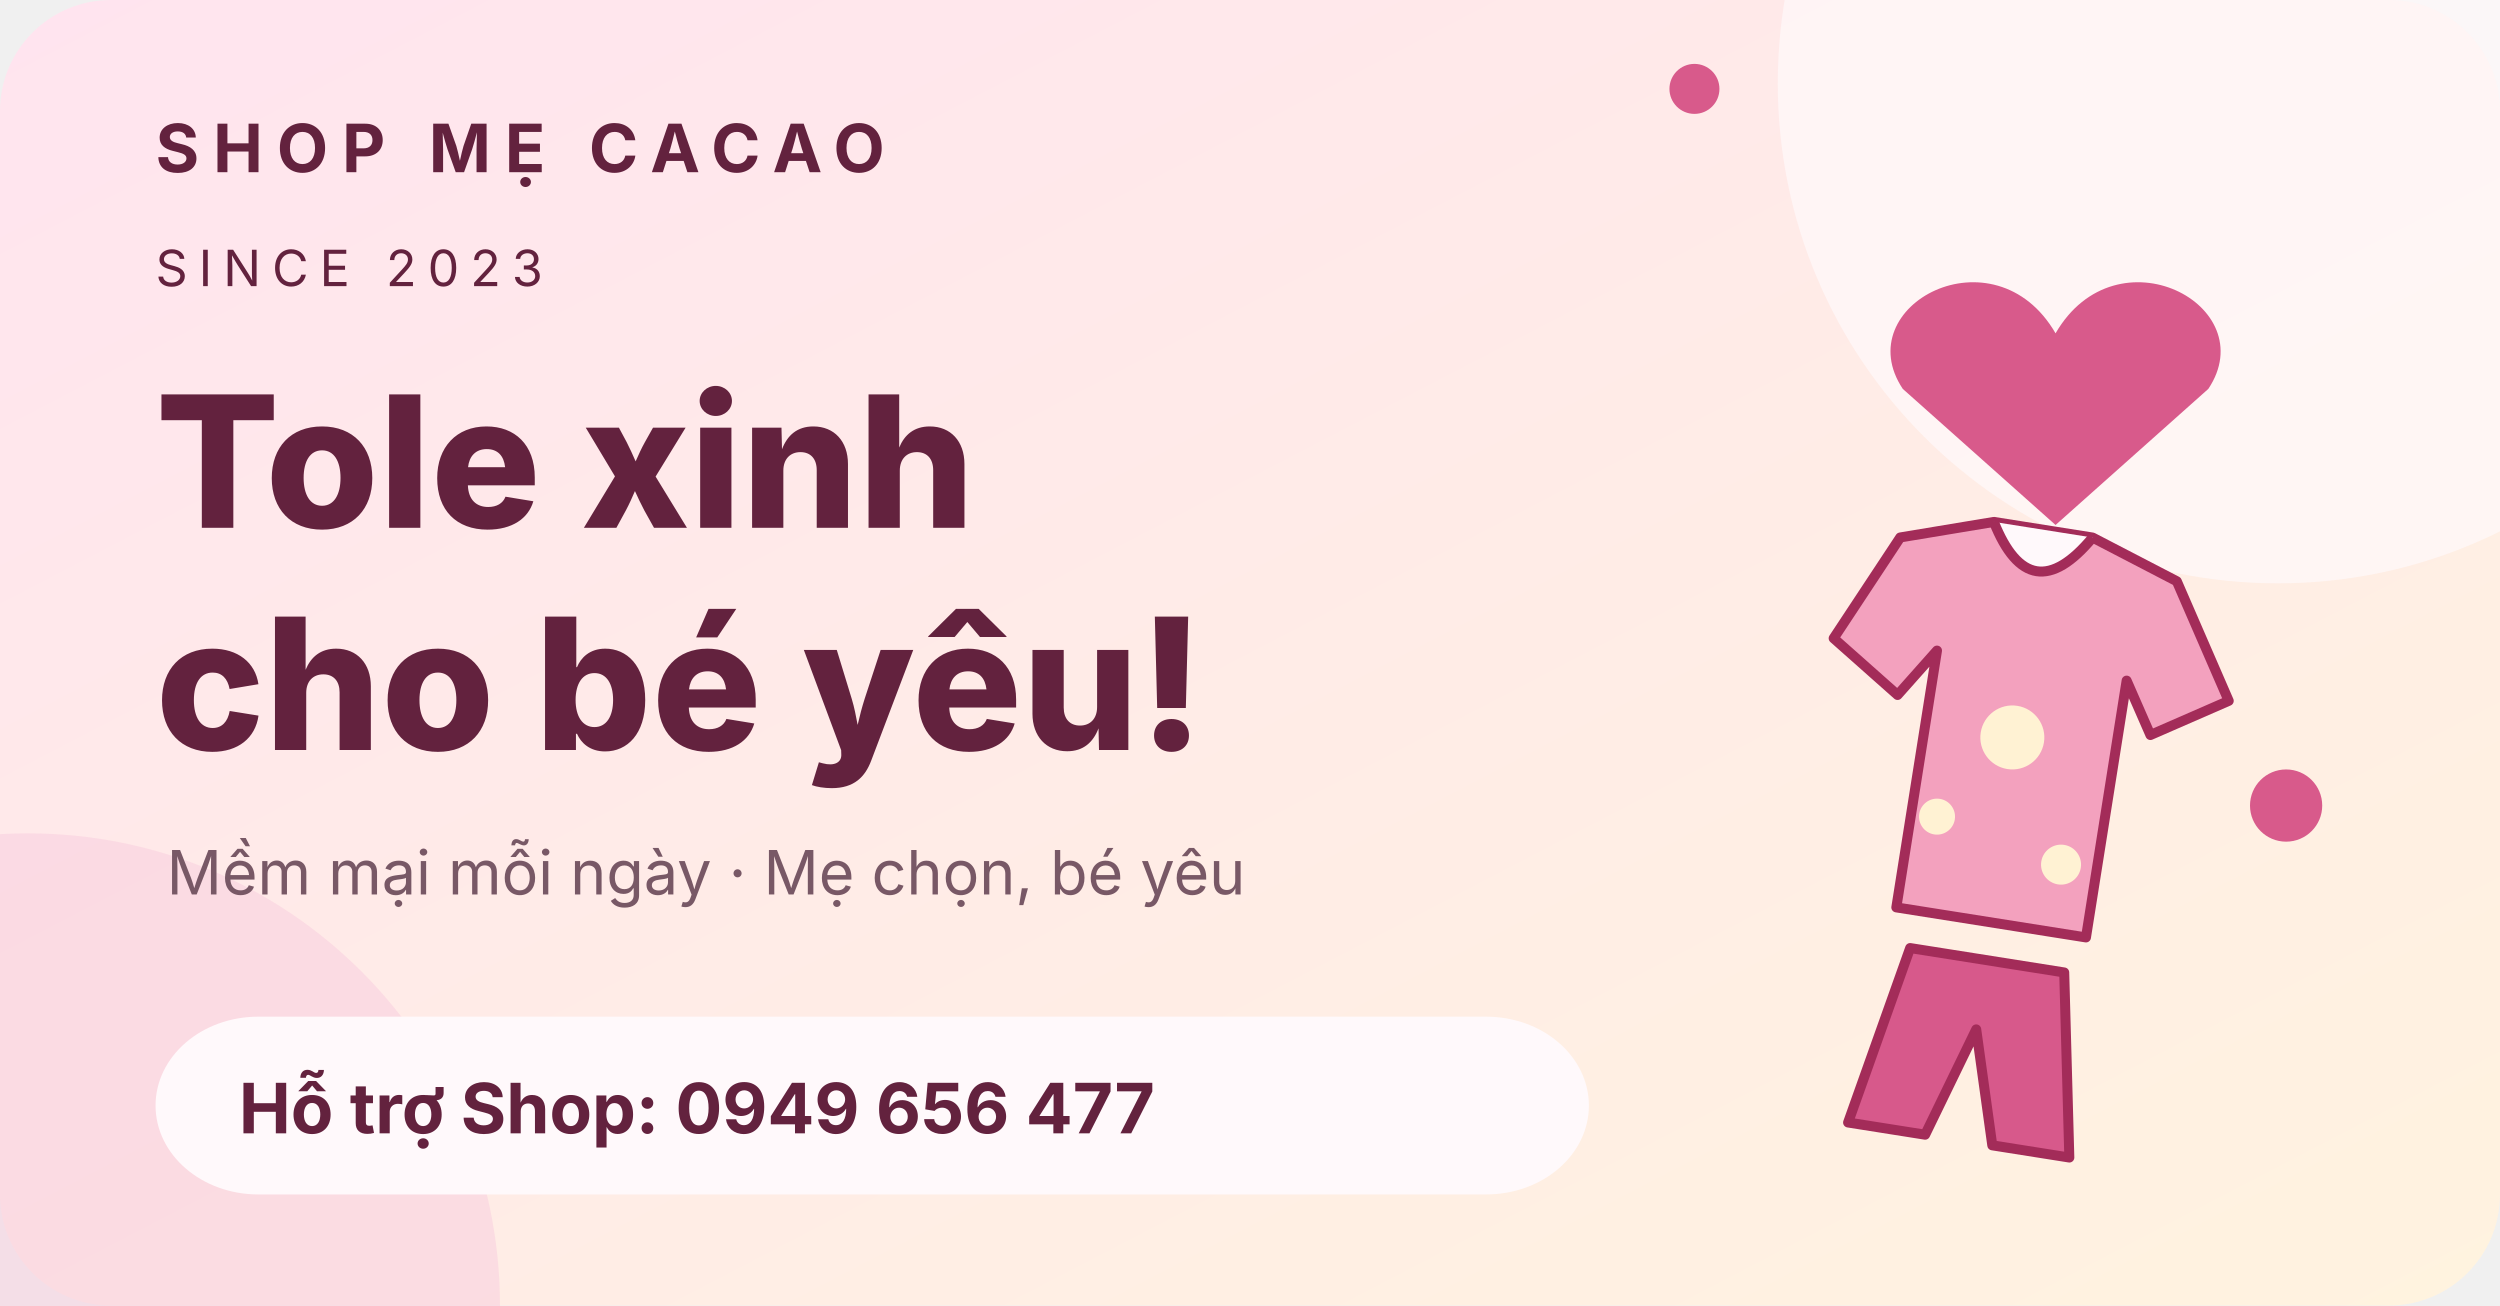
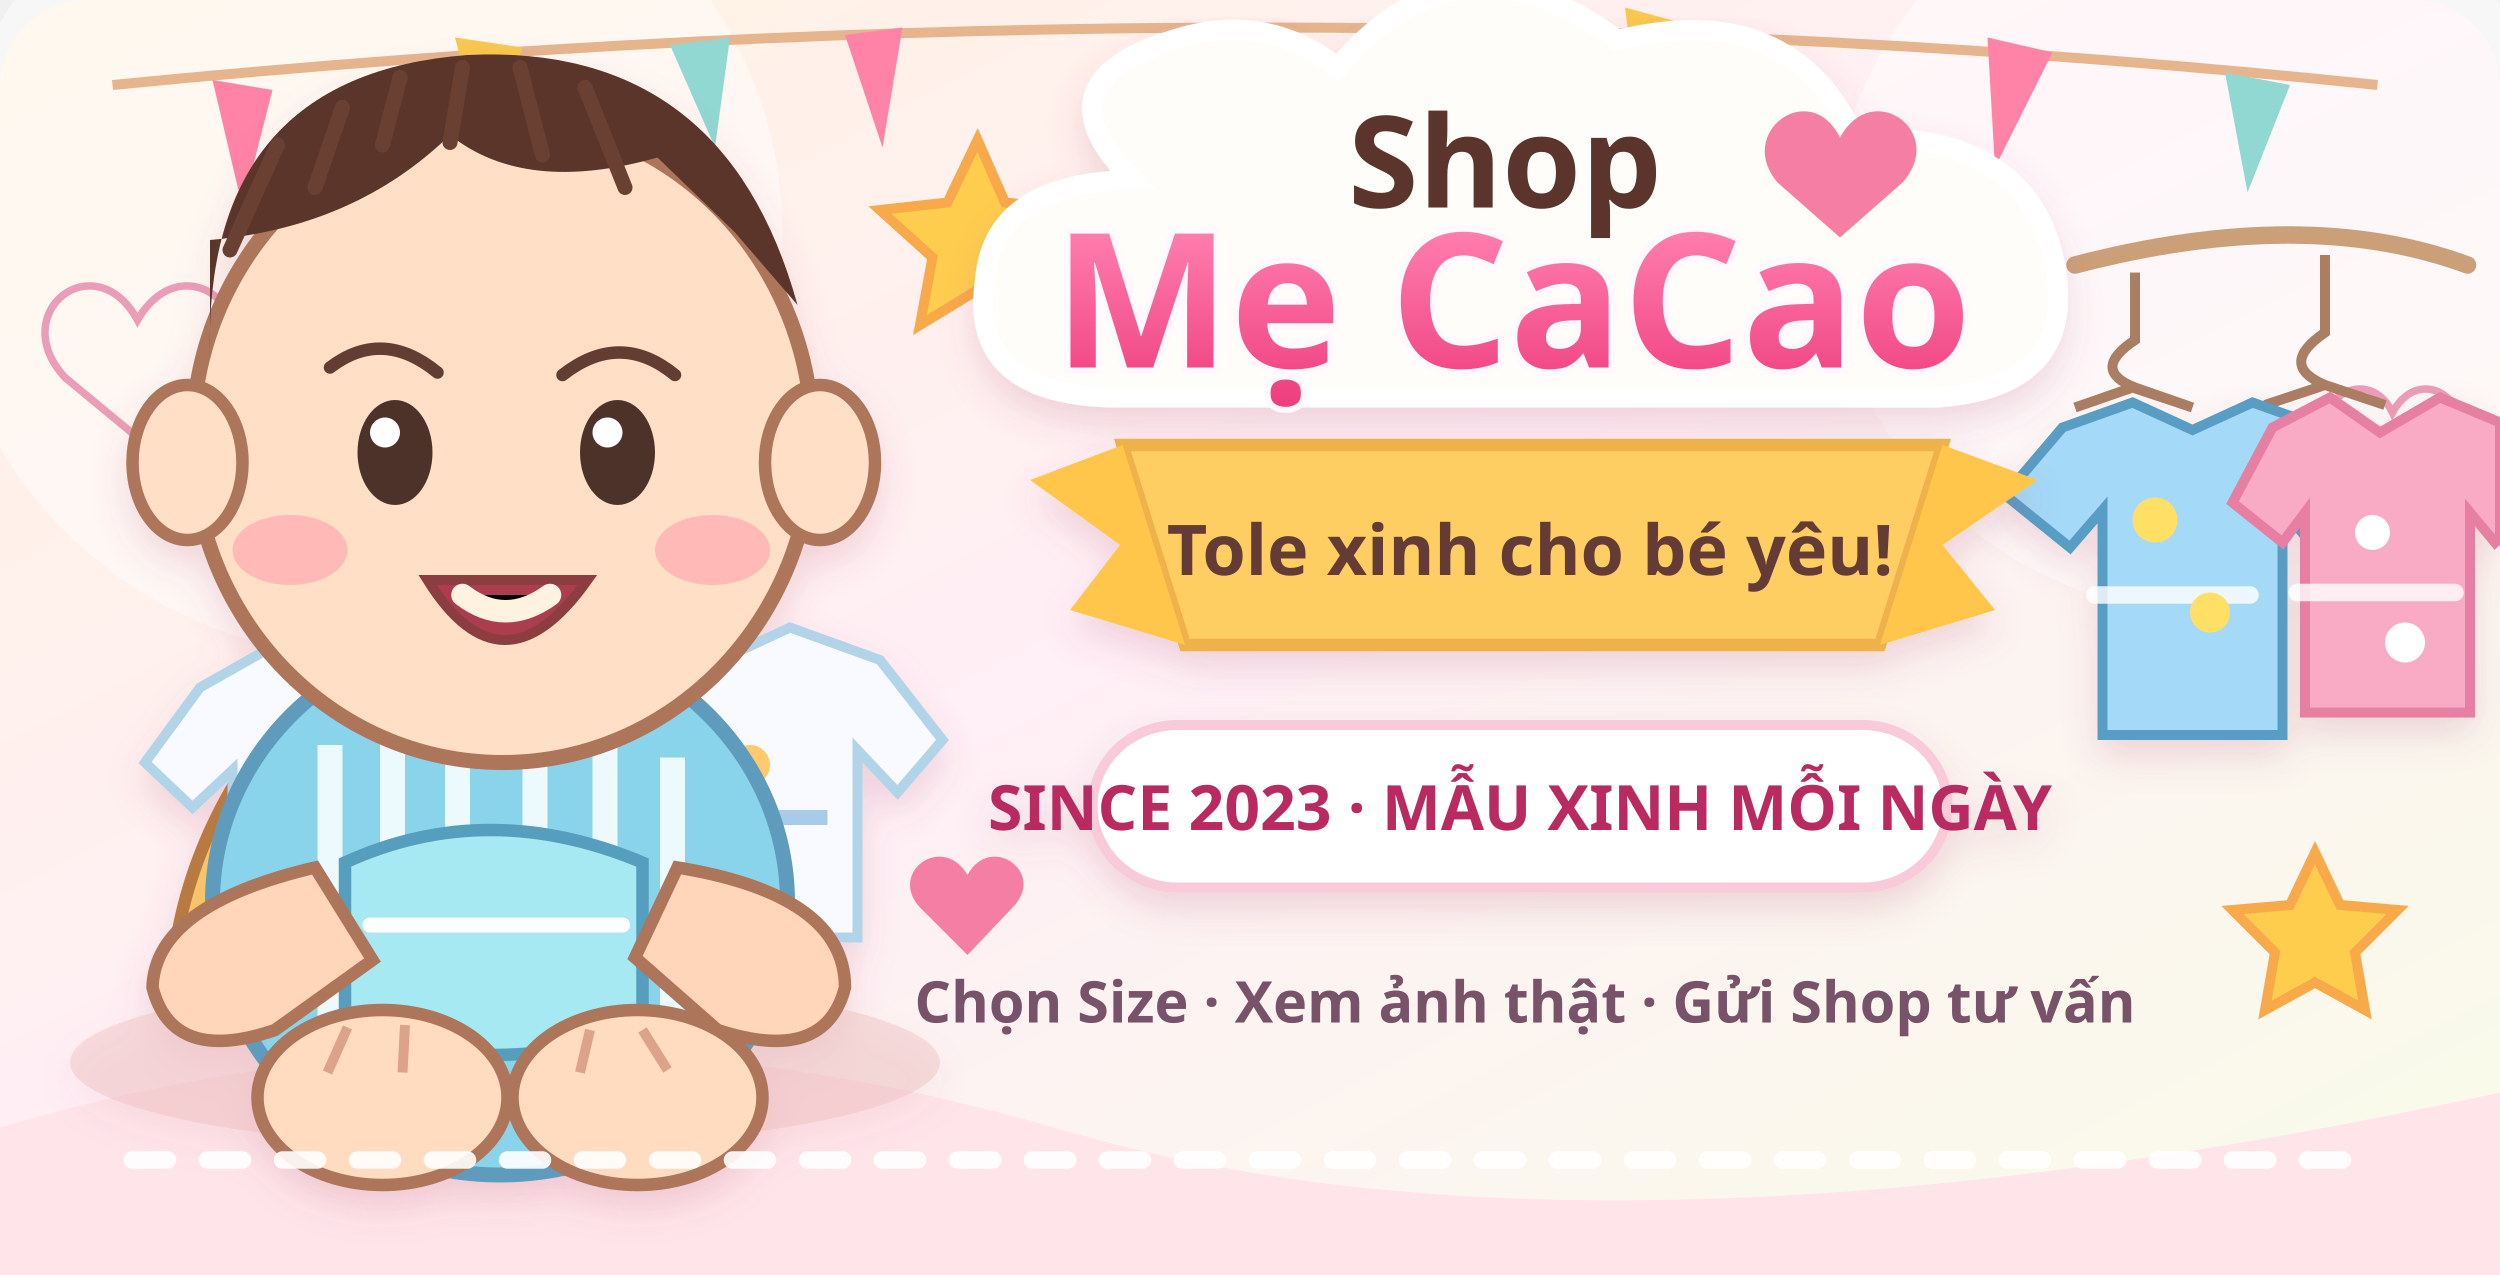
- <svg xmlns="http://www.w3.org/2000/svg" width="900" height="470" viewBox="0 0 900 470" role="img" aria-label="Shop Mẹ CaCao — Tole xinh cho bé yêu! Since 2023">
+ <svg xmlns="http://www.w3.org/2000/svg" width="1000" height="510" viewBox="0 0 1000 510" role="img" aria-label="Shop Mẹ CaCao — Tole xinh cho bé yêu! Since 2023">
  <defs>
-     <linearGradient id="bg" x2="1" y2="1">
-       <stop stop-color="#ffe4ef" />
-       <stop offset="1" stop-color="#fff3df" />
+     <linearGradient id="bg" x1="0" y1="0" x2="1" y2="1">
+       <stop stop-color="#fff3e0" />
+       <stop offset=".47" stop-color="#ffeff6" />
+       <stop offset="1" stop-color="#f8fce8" />
    </linearGradient>
+     <linearGradient id="pink" x1="0" y1="0" x2="0" y2="1">
+       <stop stop-color="#ff7dac" />
+       <stop offset="1" stop-color="#ee3d7d" />
+     </linearGradient>
+     <linearGradient id="sky" x1="0" y1="0" x2="0" y2="1">
+       <stop stop-color="#8fd8f7" />
+       <stop offset="1" stop-color="#a7ebd7" />
+     </linearGradient>
+     <filter id="shadow" x="-30%" y="-30%" width="160%" height="170%">
+       <feDropShadow dx="0" dy="7" stdDeviation="7" flood-color="#af5874" flood-opacity=".19" />
+     </filter>
  </defs>
-   <rect width="900" height="470" rx="40" fill="url(#bg)" />
-   <circle cx="820" cy="30" r="180" fill="#fff9fb" opacity=".7" />
-   <circle cx="10" cy="470" r="170" fill="#f8ccdd" opacity=".5" />
-   <g font-family="system-ui,-apple-system,Segoe UI,sans-serif" fill="#63223e">
-     <text x="56" y="62" font-size="24" font-weight="700" letter-spacing="5">SHOP MẸ CACAO</text>
-     <text x="56" y="103" font-size="18" letter-spacing="4">SINCE 2023</text>
-     <text x="56" y="190" font-size="66" font-weight="800">Tole xinh</text>
-     <text x="56" y="270" font-size="66" font-weight="800">cho bé yêu!</text>
-     <text x="60" y="322" font-size="22" fill="#785866">Mềm mại mỗi ngày · Mẹ chọn, bé yêu</text>
-     <rect x="56" y="366" width="516" height="64" rx="37" fill="#fff9fb" />
-     <text x="86" y="408" font-size="25" font-weight="700">Hỗ trợ Shop: 0949 656 477</text>
+   <rect width="1000" height="510" rx="35" fill="url(#bg)" />
+   <circle cx="145" cy="94" r="168" fill="#fff" opacity=".45" />
+   <circle cx="883" cy="95" r="150" fill="#fff" opacity=".44" />
+   <path d="M0 451Q210 389 425 452T1000 437V510H0Z" fill="#ffe5ea" />
+   <path d="M45 34Q510 -12 951 34" fill="none" stroke="#e6b58e" stroke-width="4" />
+   <g fill="#ff83a6">
+     <path d="M85 32l24 4-12 47Z" />
+     <path d="M338 14l23-3-8 48Z" />
+     <path d="M795 15l26 6-23 46Z" />
  </g>
-   <g transform="translate(668 180) rotate(9) scale(.72)" stroke="#a32c59" stroke-width="5" stroke-linejoin="round">
-     <path d="M25 15 70 0h50l45 15 35 55-36 23-16-25v130H52V68L36 93 0 70Z" fill="#f3a1be" />
-     <path d="M70 0q25 42 50 0" fill="#fff9fb" />
-     <path d="M62 217h78l17 91h-39l-17-56-17 56H45Z" fill="#d7598b" />
-     <g fill="#fff2d3" stroke="none">
-       <circle cx="96" cy="105" r="16" />
-       <circle cx="65" cy="150" r="9" />
-       <circle cx="130" cy="164" r="10" />
+   <g fill="#f9c84e">
+     <path d="M182 15l27 4-14 45Z" />
+     <path d="M650 3l22 6-16 42Z" />
+   </g>
+   <g fill="#91d7d2">
+     <path d="M268 18l24-3-6 44Z" />
+     <path d="M890 29l26 5-17 43Z" />
+   </g>
+   <g stroke="#eb9db7" stroke-width="3" fill="none">
+     <path d="M55 128c-17-31-53-3-29 23l29 24 29-24c25-26-11-54-29-23Z" />
+     <path d="M957 165c-11-22-39-1-21 18l21 18 21-18c17-19-9-40-21-18Z" />
+   </g>
+   <g fill="#ffcd4e" stroke="#f8a94a" stroke-width="4">
+     <path d="M391 56l11 25 28 3-21 19 5 27-23-14-23 14 5-27-21-19 27-3Z" />
+     <path d="M926 341l10 21 23 2-17 17 4 23-20-11-20 11 4-23-17-17 23-2Z" />
+   </g>
+   <path d="M830 106Q922 82 987 106" fill="none" stroke="#cba079" stroke-width="7" stroke-linecap="round" />
+   <g stroke="#aa7e63" fill="none" stroke-width="4">
+     <path d="M854 109v27q-18 12 0 19l23 8-24-8-23 8" />
+     <path d="M930 102v31q-19 13 0 21l24 8-24-8-24 8" />
+   </g>
+   <g filter="url(#shadow)">
+     <path d="M825 171l-23 27 26 21 13-15v90h72v-90l13 15 26-21-23-27-28-10-24 11-24-11Z" fill="#a4d9f7" stroke="#589dc4" stroke-width="4" />
+     <path d="M909 171l-16 30 20 16 9-12v80h66v-80l10 12 2-2v-46l-24-10-24 14-20-14Z" fill="#f9abc5" stroke="#e77fa3" stroke-width="4" />
+     <path d="M838 238h62M919 237h63" stroke="#fff" stroke-width="7" stroke-linecap="round" opacity=".8" />
+   </g>
+   <g fill="#ffe064">
+     <circle cx="862" cy="208" r="9" />
+     <circle cx="884" cy="245" r="8" />
+   </g>
+   <g fill="#fff">
+     <circle cx="949" cy="213" r="7" />
+     <circle cx="962" cy="257" r="8" />
+   </g>
+   <g filter="url(#shadow)">
+     <ellipse cx="202" cy="425" rx="174" ry="34" fill="#ebb6b4" opacity=".38" />
+     <path d="M110 290Q69 342 68 404Q110 420 153 406l27-56Z" fill="#f6c46a" stroke="#b97a42" stroke-width="5" />
+     <path d="M264 291q83 62 55 111-47 21-91-6l-18-46Z" fill="#a6e1ca" stroke="#70ac93" stroke-width="5" />
+     <g stroke="#b2d4e8" stroke-width="4" fill="#f9faff">
+       <path d="M80 275l-22 30 19 18 16-15v79h71v-79l16 15 18-18-23-30-38-17h-27Z" />
+       <path d="M260 264l-23 32 18 21 16-17v75h72v-75l16 17 18-21-25-32-36-13-28 13Z" />
    </g>
+     <path d="M97 340h52M270 327h61" stroke="#a9cbea" stroke-width="6" />
+     <g fill="#ffc96e">
+       <circle cx="118" cy="303" r="7" />
+       <circle cx="136" cy="326" r="5" />
+       <circle cx="300" cy="306" r="8" />
+     </g>
+     <ellipse cx="200" cy="361" rx="115" ry="109" fill="#8ad4eb" stroke="#5f9bbc" stroke-width="6" />
+     <path d="M132 298v123M157 280v147M183 272v157M214 271v158M242 282v146M269 303v120" stroke="#f6fdff" stroke-width="10" opacity=".9" />
+     <path d="M138 345q57-26 119 0v68q-62 18-119 0Z" fill="#a7e9f3" stroke="#579ebd" stroke-width="5" />
+     <path d="M148 370h101" stroke="#fff" stroke-width="6" stroke-linecap="round" />
+     <path d="M126 347q-64 15-65 48 8 31 49 17l39-28Z" fill="#ffd6ba" stroke="#ad745a" stroke-width="5" />
+     <path d="M271 347q67 11 67 48-8 31-51 17l-33-29Z" fill="#ffd6ba" stroke="#ad745a" stroke-width="5" />
+     <ellipse cx="153" cy="439" rx="50" ry="35" fill="#ffdbc0" stroke="#ad745a" stroke-width="5" />
+     <ellipse cx="255" cy="439" rx="50" ry="35" fill="#ffdbc0" stroke="#ad745a" stroke-width="5" />
+     <path d="M139 411l-8 18m31-19l-1 19m75-17l-4 17m25-17l10 16" stroke="#dca38a" stroke-width="4" />
+     <ellipse cx="201" cy="176" rx="124" ry="129" fill="#ffe0c7" stroke="#ad745a" stroke-width="6" />
+     <ellipse cx="75" cy="185" rx="22" ry="31" fill="#ffe0c7" stroke="#ad745a" stroke-width="5" />
+     <ellipse cx="328" cy="185" rx="22" ry="31" fill="#ffe0c7" stroke="#ad745a" stroke-width="5" />
+     <path d="M84 143q-3-113 103-121 103-5 132 100l-25-29-31-30q-53 15-83-9-38 37-96 42Z" fill="#5b342b" />
+     <g stroke="#6b4133" stroke-width="6" stroke-linecap="round">
+       <path d="M111 58l-19 42M137 43l-11 32M160 31l-7 27M185 27l-5 30M208 27l9 35M234 35l16 40" />
+     </g>
+     <ellipse cx="158" cy="181" rx="15" ry="21" fill="#4e332b" />
+     <ellipse cx="247" cy="181" rx="15" ry="21" fill="#4e332b" />
+     <circle cx="154" cy="173" r="6" fill="#fff" />
+     <circle cx="243" cy="173" r="6" fill="#fff" />
+     <path d="M132 147q21-16 43 2M225 150q23-18 45 0" stroke="#643d32" stroke-width="5" stroke-linecap="round" fill="none" />
+     <ellipse cx="116" cy="220" rx="23" ry="14" fill="#ff9eab" opacity=".6" />
+     <ellipse cx="285" cy="220" rx="23" ry="14" fill="#ff9eab" opacity=".6" />
+     <path d="M171 232q30 48 64 0Z" fill="#ab3c50" stroke="#8c3c40" stroke-width="4" />
+     <path d="M185 238q17 13 35 0" stroke="#fff2df" stroke-width="9" stroke-linecap="round" />
  </g>
-   <g fill="#d85a8b" transform="translate(0 -30)">
-     <path d="M740 150c-22-38-75-10-55 20l55 49 55-49c20-30-33-58-55-20Z" />
-     <circle cx="610" cy="62" r="9" />
-     <circle cx="823" cy="320" r="13" />
+   <g filter="url(#shadow)">
+     <path d="M453 72q-39-39 16-56 37-12 66 11 49-58 112-11 69-17 95 39 70-2 80 51 9 49-47 53H448q-61 0-54-47 3-39 59-40Z" fill="#fffdf9" stroke="#fff" stroke-width="8" />
  </g>
+   <text x="602" y="83" text-anchor="middle" font-size="51" font-family="system-ui,'Arial Rounded MT Bold',sans-serif" font-weight="850" fill="#5b352c">Shop</text>
+   <text x="605" y="147" text-anchor="middle" font-size="75" font-family="system-ui,'Arial Rounded MT Bold',sans-serif" font-weight="900" fill="url(#pink)" stroke="#fff8fc" stroke-width="5" paint-order="stroke">Mẹ CaCao</text>
+   <g filter="url(#shadow)">
+     <path d="M449 178h328l-25 80H474Z" fill="#ffce63" stroke="#efb149" stroke-width="5" />
+     <path d="M449 178l-37 14 36 26-20 26 46 14-25-80ZM777 178l38 14-38 26 21 26-46 14 25-80Z" fill="#ffc64b" />
+   </g>
+   <text x="612" y="230" text-anchor="middle" font-size="28" font-family="system-ui,sans-serif" font-weight="800" fill="#653b35">Tole xinh cho bé yêu!</text>
+   <g filter="url(#shadow)">
+     <rect x="437" y="290" width="342" height="65" rx="34" fill="#fff" stroke="#f9cada" stroke-width="4" />
+     <text x="608" y="332" font-size="25" text-anchor="middle" font-family="system-ui,sans-serif" font-weight="750" fill="#b82b61">SINCE 2023 · MẪU XINH MỖI NGÀY</text>
+   </g>
+   <g font-family="system-ui,sans-serif" fill="#775269">
+     <text x="610" y="409" text-anchor="middle" font-size="23" font-weight="650">Chọn Size · Xem ảnh thật · Gửi Shop tư vấn</text>
+   </g>
+   <g fill="#f57ea5">
+     <path d="M736 55c-12-24-42-2-25 18l25 22 25-22c18-20-12-42-25-18Z" />
+     <path d="M387 350c-10-17-32-1-19 13l19 19 18-19c14-14-9-30-18-13Z" />
+   </g>
+   <path d="M53 464h892" stroke="#fff" stroke-width="7" stroke-dasharray="14 16" stroke-linecap="round" opacity=".9" />
</svg>
